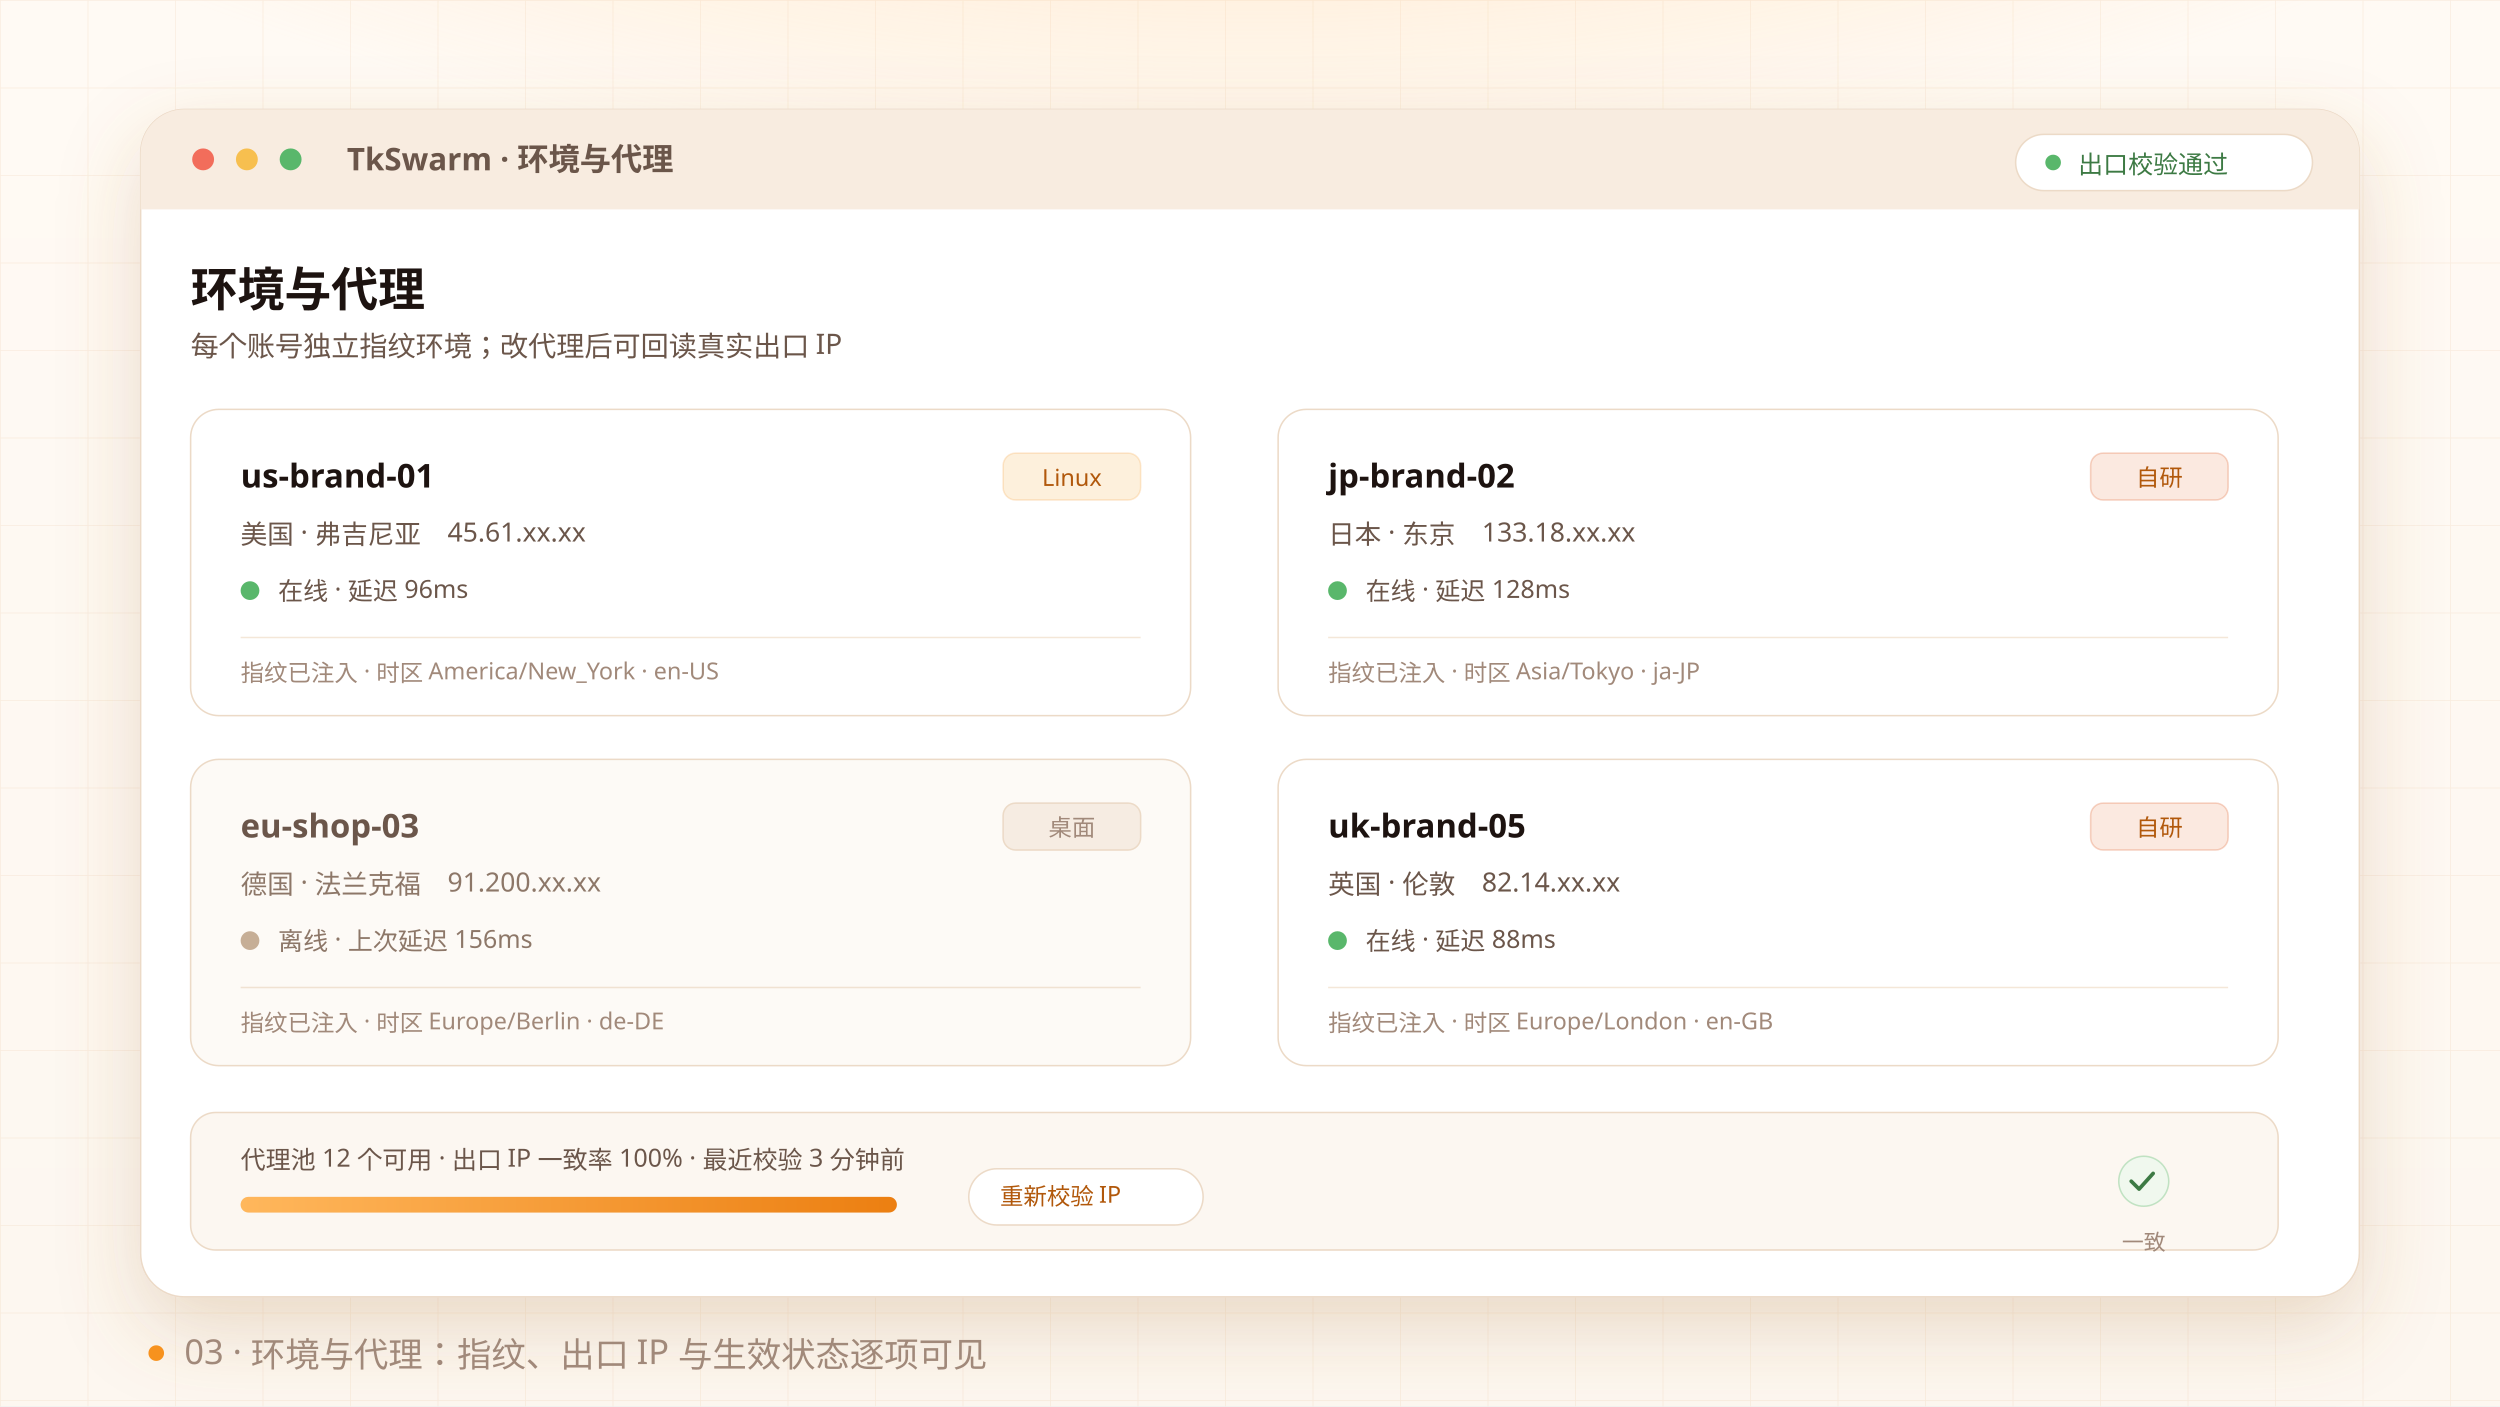
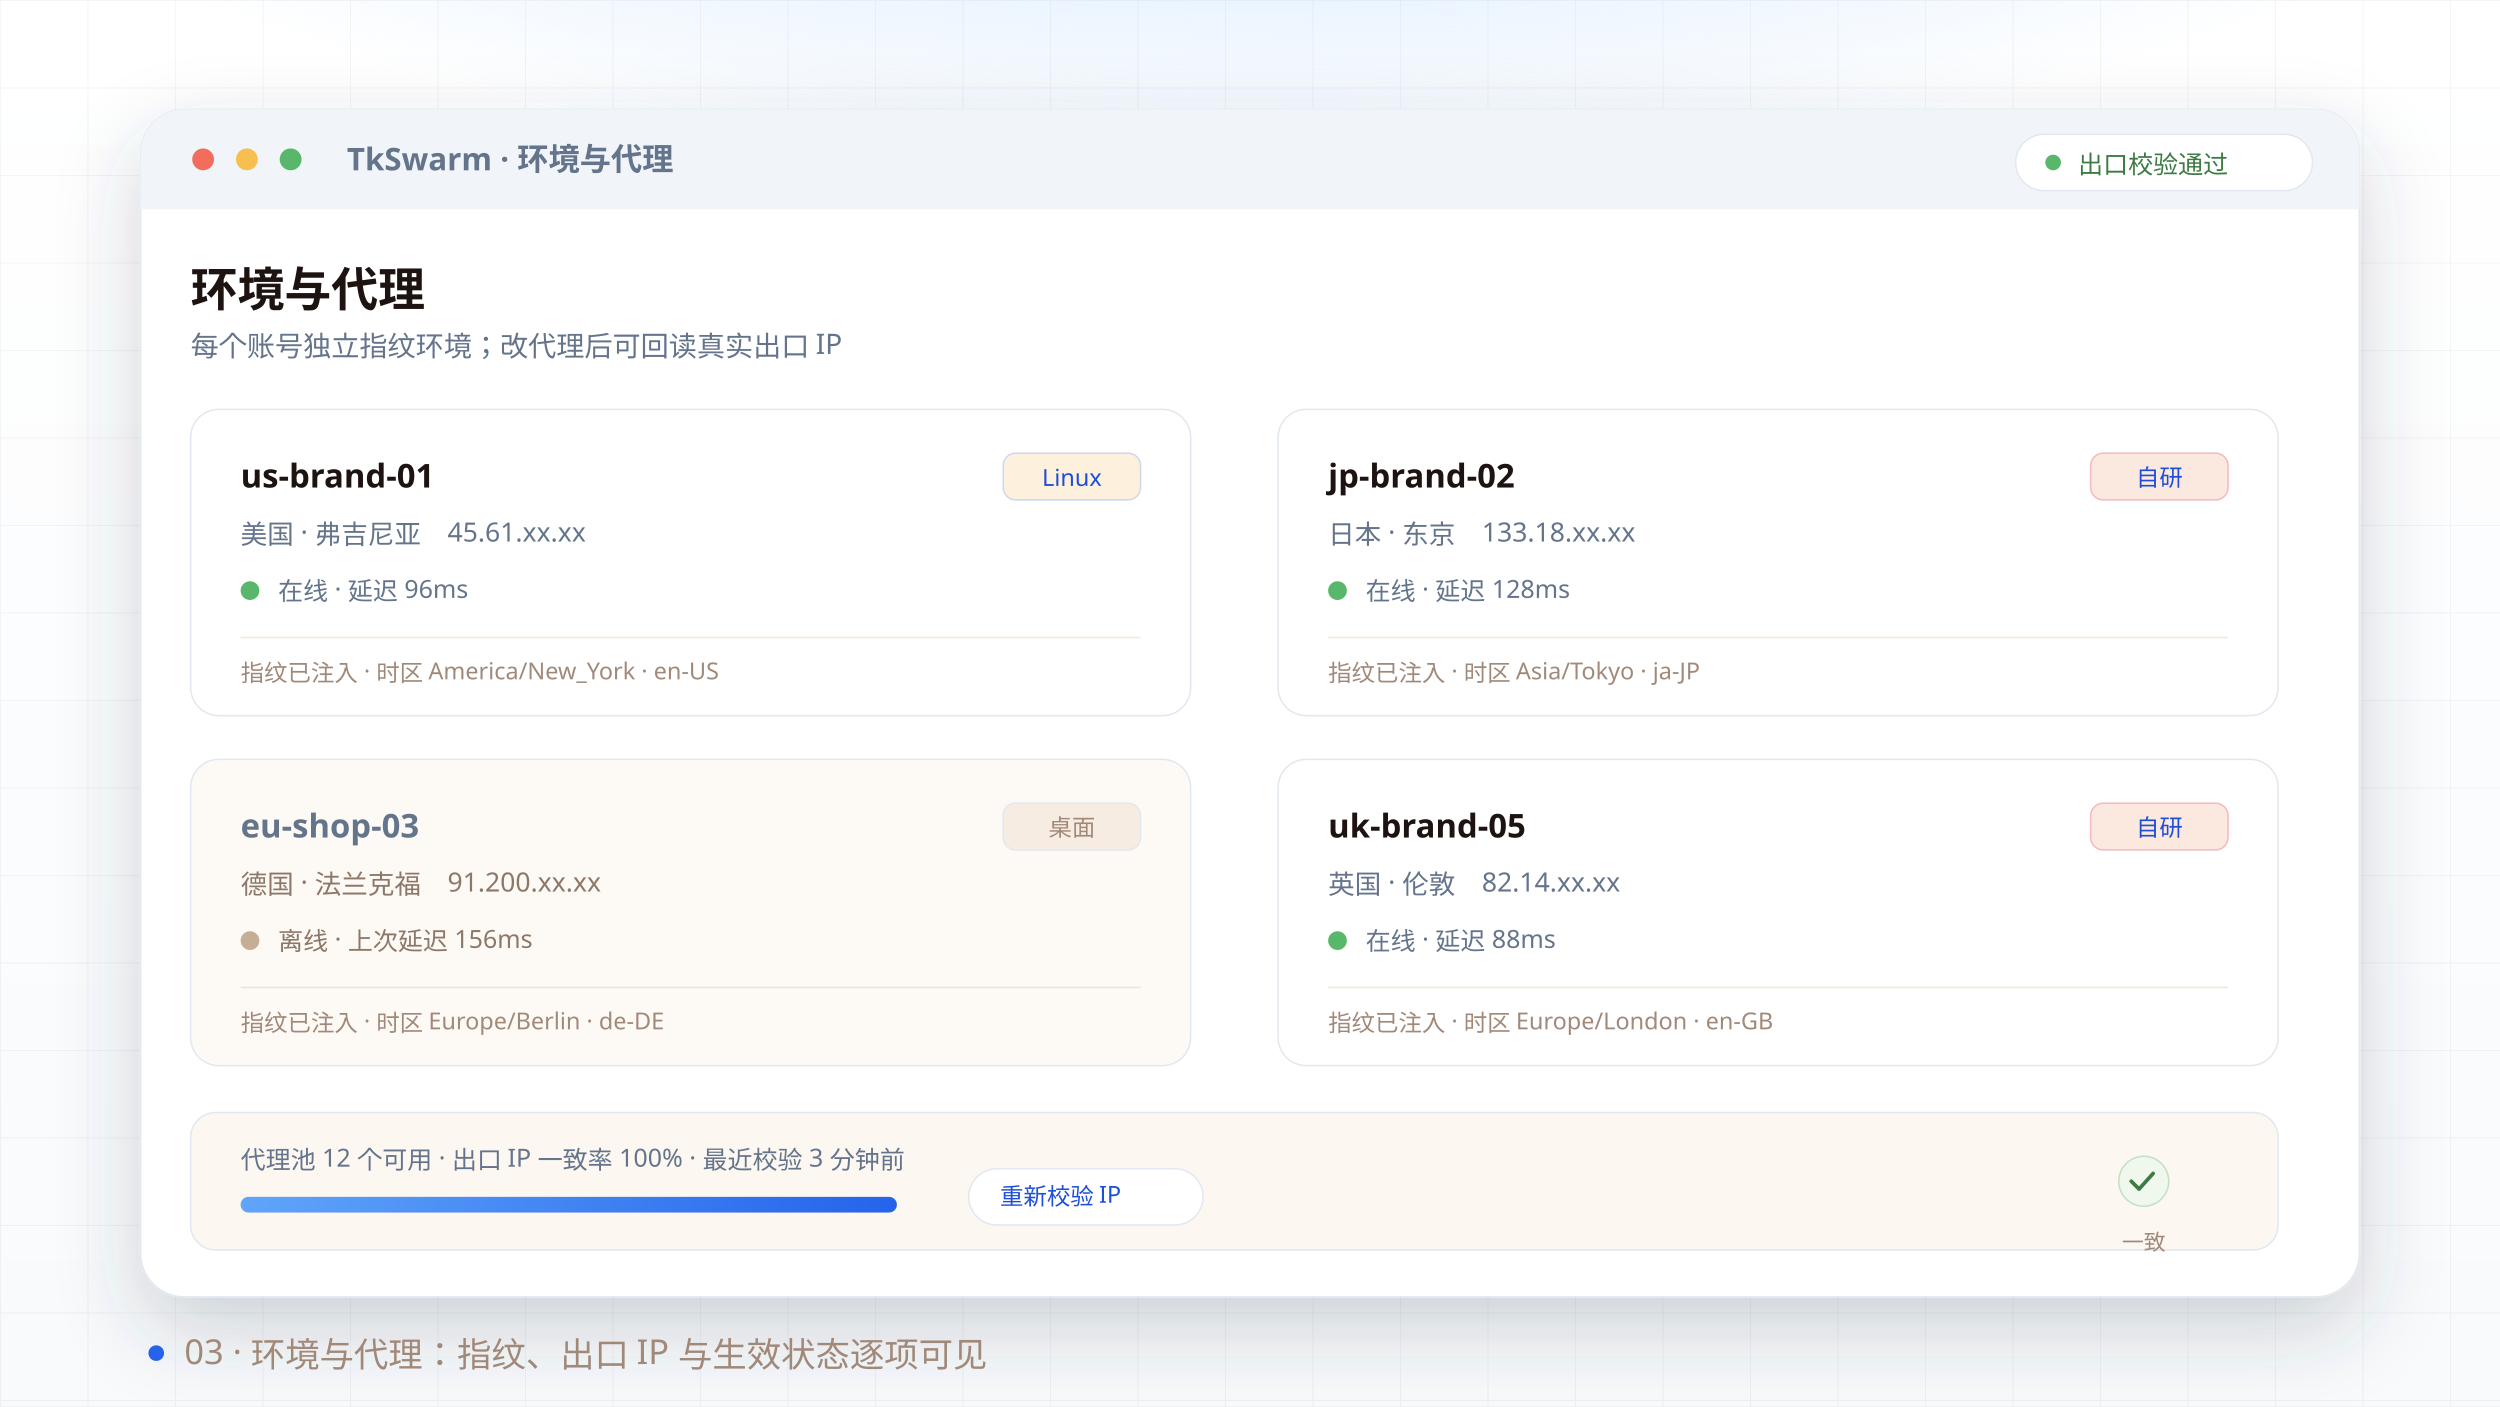
<svg xmlns="http://www.w3.org/2000/svg" viewBox="0 0 1600 900" width="1600" height="900" role="img" aria-label="环境与代理：指纹环境、出口 IP 与一致性校验">
  <defs>
    <linearGradient id="s3bg" x1="0" y1="0" x2="0" y2="1">
-       <stop offset="0" stop-color="#fffaf4" />
-       <stop offset="1" stop-color="#fdf7f0" />
+       <stop offset="0" stop-color="#ffffff" />
+       <stop offset="1" stop-color="#f8fafc" />
    </linearGradient>
    <linearGradient id="s3accent" x1="0" y1="0" x2="1" y2="0">
-       <stop offset="0" stop-color="#ffb75c" />
-       <stop offset="1" stop-color="#ec7f11" />
+       <stop offset="0" stop-color="#60a5fa" />
+       <stop offset="1" stop-color="#2563eb" />
    </linearGradient>
    <radialGradient id="s3glow" cx="0.5" cy="0" r="0.72">
-       <stop offset="0" stop-color="#ffcb8c" stop-opacity="0.8" />
-       <stop offset="1" stop-color="#ffcb8c" stop-opacity="0" />
+       <stop offset="0" stop-color="#93c5fd" stop-opacity="0.8" />
+       <stop offset="1" stop-color="#93c5fd" stop-opacity="0" />
    </radialGradient>
    <pattern id="s3grid" width="56" height="56" patternUnits="userSpaceOnUse">
-       <path d="M56 0H0V56" fill="none" stroke="#c9761f" stroke-opacity="0.09" stroke-width="1" />
+       <path d="M56 0H0V56" fill="none" stroke="#64748b" stroke-opacity="0.09" stroke-width="1" />
    </pattern>
    <filter id="s3shadow" x="-20%" y="-20%" width="140%" height="150%">
-       <feDropShadow dx="0" dy="20" stdDeviation="26" flood-color="#a4713a" flood-opacity="0.22" />
+       <feDropShadow dx="0" dy="20" stdDeviation="26" flood-color="#334155" flood-opacity="0.22" />
    </filter>
    <clipPath id="s3win">
      <rect x="90" y="70" width="1420" height="760" rx="28" />
    </clipPath>
  </defs>
  <rect width="1600" height="900" fill="url(#s3bg)" />
  <rect width="1600" height="900" fill="url(#s3grid)" />
  <ellipse cx="800" cy="-40" rx="760" ry="360" fill="url(#s3glow)" />
-   <rect x="90" y="70" width="1420" height="760" rx="28" fill="#ffffff" stroke="#ecdac7" filter="url(#s3shadow)" />
+   <rect x="90" y="70" width="1420" height="760" rx="28" fill="#ffffff" stroke="#e2e8f0" filter="url(#s3shadow)" />
  <g clip-path="url(#s3win)">
-     <rect x="90" y="70" width="1420" height="64" fill="#f8ece0" />
+     <rect x="90" y="70" width="1420" height="64" fill="#f1f5f9" />
    <circle cx="130" cy="102" r="7" fill="#f26d5b" />
    <circle cx="158" cy="102" r="7" fill="#f7bf4f" />
    <circle cx="186" cy="102" r="7" fill="#59b76b" />
-     <text x="222" y="109" font-family="'Segoe UI','Microsoft YaHei',sans-serif" font-size="20" font-weight="600" fill="#6b564a">TkSwarm · 环境与代理</text>
-     <rect x="1290" y="86" width="190" height="36" rx="18" fill="#ffffff" stroke="#ecdac7" />
+     <text x="222" y="109" font-family="'Segoe UI','Microsoft YaHei',sans-serif" font-size="20" font-weight="600" fill="#64748b">TkSwarm · 环境与代理</text>
+     <rect x="1290" y="86" width="190" height="36" rx="18" fill="#ffffff" stroke="#e2e8f0" />
    <circle cx="1314" cy="104" r="5" fill="#59b76b" />
    <text x="1330" y="111" font-family="'Segoe UI','Microsoft YaHei',sans-serif" font-size="16" fill="#3d7a44">出口校验通过</text>
    <text x="122" y="196" font-family="'Segoe UI','Microsoft YaHei',sans-serif" font-size="30" font-weight="700" fill="#1d1310">环境与代理</text>
-     <text x="122" y="228" font-family="'Segoe UI','Microsoft YaHei',sans-serif" font-size="18" fill="#6b564a">每个账号独立指纹环境；改代理后可回读真实出口 IP</text>
-     <rect x="122" y="262" width="640" height="196" rx="18" fill="#ffffff" stroke="#ecdac7" />
+     <text x="122" y="228" font-family="'Segoe UI','Microsoft YaHei',sans-serif" font-size="18" fill="#64748b">每个账号独立指纹环境；改代理后可回读真实出口 IP</text>
+     <rect x="122" y="262" width="640" height="196" rx="18" fill="#ffffff" stroke="#e2e8f0" />
    <text x="154" y="312" font-family="'Segoe UI','Microsoft YaHei',sans-serif" font-size="21" font-weight="600" fill="#1d1310">us-brand-01</text>
-     <rect x="642" y="290" width="88" height="30" rx="8" fill="#fdf0dc" stroke="#f7921e33" />
-     <text x="686" y="311" font-family="'Segoe UI','Microsoft YaHei',sans-serif" font-size="15" text-anchor="middle" fill="#b1580b">Linux</text>
-     <text x="154" y="348" font-family="'Segoe UI','Microsoft YaHei',sans-serif" font-size="17" fill="#6b564a">美国 · 弗吉尼亚　45.61.xx.xx</text>
+     <rect x="642" y="290" width="88" height="30" rx="8" fill="#fdf0dc" stroke="#2563eb33" />
+     <text x="686" y="311" font-family="'Segoe UI','Microsoft YaHei',sans-serif" font-size="15" text-anchor="middle" fill="#1d4ed8">Linux</text>
+     <text x="154" y="348" font-family="'Segoe UI','Microsoft YaHei',sans-serif" font-size="17" fill="#64748b">美国 · 弗吉尼亚　45.61.xx.xx</text>
    <circle cx="160" cy="378" r="6" fill="#59b76b" />
-     <text x="178" y="384" font-family="'Segoe UI','Microsoft YaHei',sans-serif" font-size="16" fill="#6b564a">在线 · 延迟 96ms</text>
+     <text x="178" y="384" font-family="'Segoe UI','Microsoft YaHei',sans-serif" font-size="16" fill="#64748b">在线 · 延迟 96ms</text>
    <line x1="154" y1="408" x2="730" y2="408" stroke="#f4e7d8" />
    <text x="154" y="436" font-family="'Segoe UI','Microsoft YaHei',sans-serif" font-size="15" fill="#a1897a">指纹已注入 · 时区 America/New_York · en-US</text>
-     <rect x="818" y="262" width="640" height="196" rx="18" fill="#ffffff" stroke="#ecdac7" />
+     <rect x="818" y="262" width="640" height="196" rx="18" fill="#ffffff" stroke="#e2e8f0" />
    <text x="850" y="312" font-family="'Segoe UI','Microsoft YaHei',sans-serif" font-size="21" font-weight="600" fill="#1d1310">jp-brand-02</text>
-     <rect x="1338" y="290" width="88" height="30" rx="8" fill="#fbe9e0" stroke="#df5f2b44" />
-     <text x="1382" y="311" font-family="'Segoe UI','Microsoft YaHei',sans-serif" font-size="15" text-anchor="middle" fill="#b1580b">自研</text>
-     <text x="850" y="348" font-family="'Segoe UI','Microsoft YaHei',sans-serif" font-size="17" fill="#6b564a">日本 · 东京　133.18.xx.xx</text>
+     <rect x="1338" y="290" width="88" height="30" rx="8" fill="#fbe9e0" stroke="#e11d4844" />
+     <text x="1382" y="311" font-family="'Segoe UI','Microsoft YaHei',sans-serif" font-size="15" text-anchor="middle" fill="#1d4ed8">自研</text>
+     <text x="850" y="348" font-family="'Segoe UI','Microsoft YaHei',sans-serif" font-size="17" fill="#64748b">日本 · 东京　133.18.xx.xx</text>
    <circle cx="856" cy="378" r="6" fill="#59b76b" />
-     <text x="874" y="384" font-family="'Segoe UI','Microsoft YaHei',sans-serif" font-size="16" fill="#6b564a">在线 · 延迟 128ms</text>
+     <text x="874" y="384" font-family="'Segoe UI','Microsoft YaHei',sans-serif" font-size="16" fill="#64748b">在线 · 延迟 128ms</text>
    <line x1="850" y1="408" x2="1426" y2="408" stroke="#f4e7d8" />
    <text x="850" y="436" font-family="'Segoe UI','Microsoft YaHei',sans-serif" font-size="15" fill="#a1897a">指纹已注入 · 时区 Asia/Tokyo · ja-JP</text>
-     <rect x="122" y="486" width="640" height="196" rx="18" fill="#fdfaf6" stroke="#ecdac7" />
-     <text x="154" y="536" font-family="'Segoe UI','Microsoft YaHei',sans-serif" font-size="21" font-weight="600" fill="#6b564a">eu-shop-03</text>
-     <rect x="642" y="514" width="88" height="30" rx="8" fill="#f6ece2" stroke="#ecdac7" />
+     <rect x="122" y="486" width="640" height="196" rx="18" fill="#fdfaf6" stroke="#e2e8f0" />
+     <text x="154" y="536" font-family="'Segoe UI','Microsoft YaHei',sans-serif" font-size="21" font-weight="600" fill="#64748b">eu-shop-03</text>
+     <rect x="642" y="514" width="88" height="30" rx="8" fill="#f6ece2" stroke="#e2e8f0" />
    <text x="686" y="535" font-family="'Segoe UI','Microsoft YaHei',sans-serif" font-size="15" text-anchor="middle" fill="#a1897a">桌面</text>
    <text x="154" y="572" font-family="'Segoe UI','Microsoft YaHei',sans-serif" font-size="17" fill="#8d7768">德国 · 法兰克福　91.200.xx.xx</text>
    <circle cx="160" cy="602" r="6" fill="#c6ae96" />
    <text x="178" y="608" font-family="'Segoe UI','Microsoft YaHei',sans-serif" font-size="16" fill="#8d7768">离线 · 上次延迟 156ms</text>
    <line x1="154" y1="632" x2="730" y2="632" stroke="#f0e2d2" />
    <text x="154" y="660" font-family="'Segoe UI','Microsoft YaHei',sans-serif" font-size="15" fill="#a1897a">指纹已注入 · 时区 Europe/Berlin · de-DE</text>
-     <rect x="818" y="486" width="640" height="196" rx="18" fill="#ffffff" stroke="#ecdac7" />
+     <rect x="818" y="486" width="640" height="196" rx="18" fill="#ffffff" stroke="#e2e8f0" />
    <text x="850" y="536" font-family="'Segoe UI','Microsoft YaHei',sans-serif" font-size="21" font-weight="600" fill="#1d1310">uk-brand-05</text>
-     <rect x="1338" y="514" width="88" height="30" rx="8" fill="#fbe9e0" stroke="#df5f2b44" />
-     <text x="1382" y="535" font-family="'Segoe UI','Microsoft YaHei',sans-serif" font-size="15" text-anchor="middle" fill="#b1580b">自研</text>
-     <text x="850" y="572" font-family="'Segoe UI','Microsoft YaHei',sans-serif" font-size="17" fill="#6b564a">英国 · 伦敦　82.14.xx.xx</text>
+     <rect x="1338" y="514" width="88" height="30" rx="8" fill="#fbe9e0" stroke="#e11d4844" />
+     <text x="1382" y="535" font-family="'Segoe UI','Microsoft YaHei',sans-serif" font-size="15" text-anchor="middle" fill="#1d4ed8">自研</text>
+     <text x="850" y="572" font-family="'Segoe UI','Microsoft YaHei',sans-serif" font-size="17" fill="#64748b">英国 · 伦敦　82.14.xx.xx</text>
    <circle cx="856" cy="602" r="6" fill="#59b76b" />
-     <text x="874" y="608" font-family="'Segoe UI','Microsoft YaHei',sans-serif" font-size="16" fill="#6b564a">在线 · 延迟 88ms</text>
+     <text x="874" y="608" font-family="'Segoe UI','Microsoft YaHei',sans-serif" font-size="16" fill="#64748b">在线 · 延迟 88ms</text>
    <line x1="850" y1="632" x2="1426" y2="632" stroke="#f4e7d8" />
    <text x="850" y="660" font-family="'Segoe UI','Microsoft YaHei',sans-serif" font-size="15" fill="#a1897a">指纹已注入 · 时区 Europe/London · en-GB</text>
-     <rect x="122" y="712" width="1336" height="88" rx="16" fill="#fcf7f1" stroke="#ecdac7" />
-     <text x="154" y="748" font-family="'Segoe UI','Microsoft YaHei',sans-serif" font-size="16" fill="#6b564a">代理池 12 个可用 · 出口 IP 一致率 100% · 最近校验 3 分钟前</text>
+     <rect x="122" y="712" width="1336" height="88" rx="16" fill="#fcf7f1" stroke="#e2e8f0" />
+     <text x="154" y="748" font-family="'Segoe UI','Microsoft YaHei',sans-serif" font-size="16" fill="#64748b">代理池 12 个可用 · 出口 IP 一致率 100% · 最近校验 3 分钟前</text>
    <rect x="154" y="766" width="420" height="10" rx="5" fill="#f4e7d8" />
    <rect x="154" y="766" width="420" height="10" rx="5" fill="url(#s3accent)" />
-     <rect x="620" y="748" width="150" height="36" rx="18" fill="#ffffff" stroke="#ecdac7" />
-     <text x="640" y="771" font-family="'Segoe UI','Microsoft YaHei',sans-serif" font-size="15" fill="#b1580b">重新校验 IP</text>
+     <rect x="620" y="748" width="150" height="36" rx="18" fill="#ffffff" stroke="#e2e8f0" />
+     <text x="640" y="771" font-family="'Segoe UI','Microsoft YaHei',sans-serif" font-size="15" fill="#1d4ed8">重新校验 IP</text>
    <circle cx="1372" cy="756" r="16" fill="#f0f8ee" stroke="#59b76b55" />
    <path d="M1364 756l5 5 9-10" fill="none" stroke="#3d7a44" stroke-width="2.4" stroke-linecap="round" stroke-linejoin="round" />
    <text x="1372" y="800" font-family="'Segoe UI','Microsoft YaHei',sans-serif" font-size="14" text-anchor="middle" fill="#a1897a">一致</text>
  </g>
-   <circle cx="100" cy="866" r="5" fill="#f7921e" />
+   <circle cx="100" cy="866" r="5" fill="#2563eb" />
  <text x="118" y="873" font-family="'Segoe UI','Microsoft YaHei',sans-serif" font-size="22" fill="#a1897a">03 · 环境与代理：指纹、出口 IP 与生效状态逐项可见</text>
</svg>
